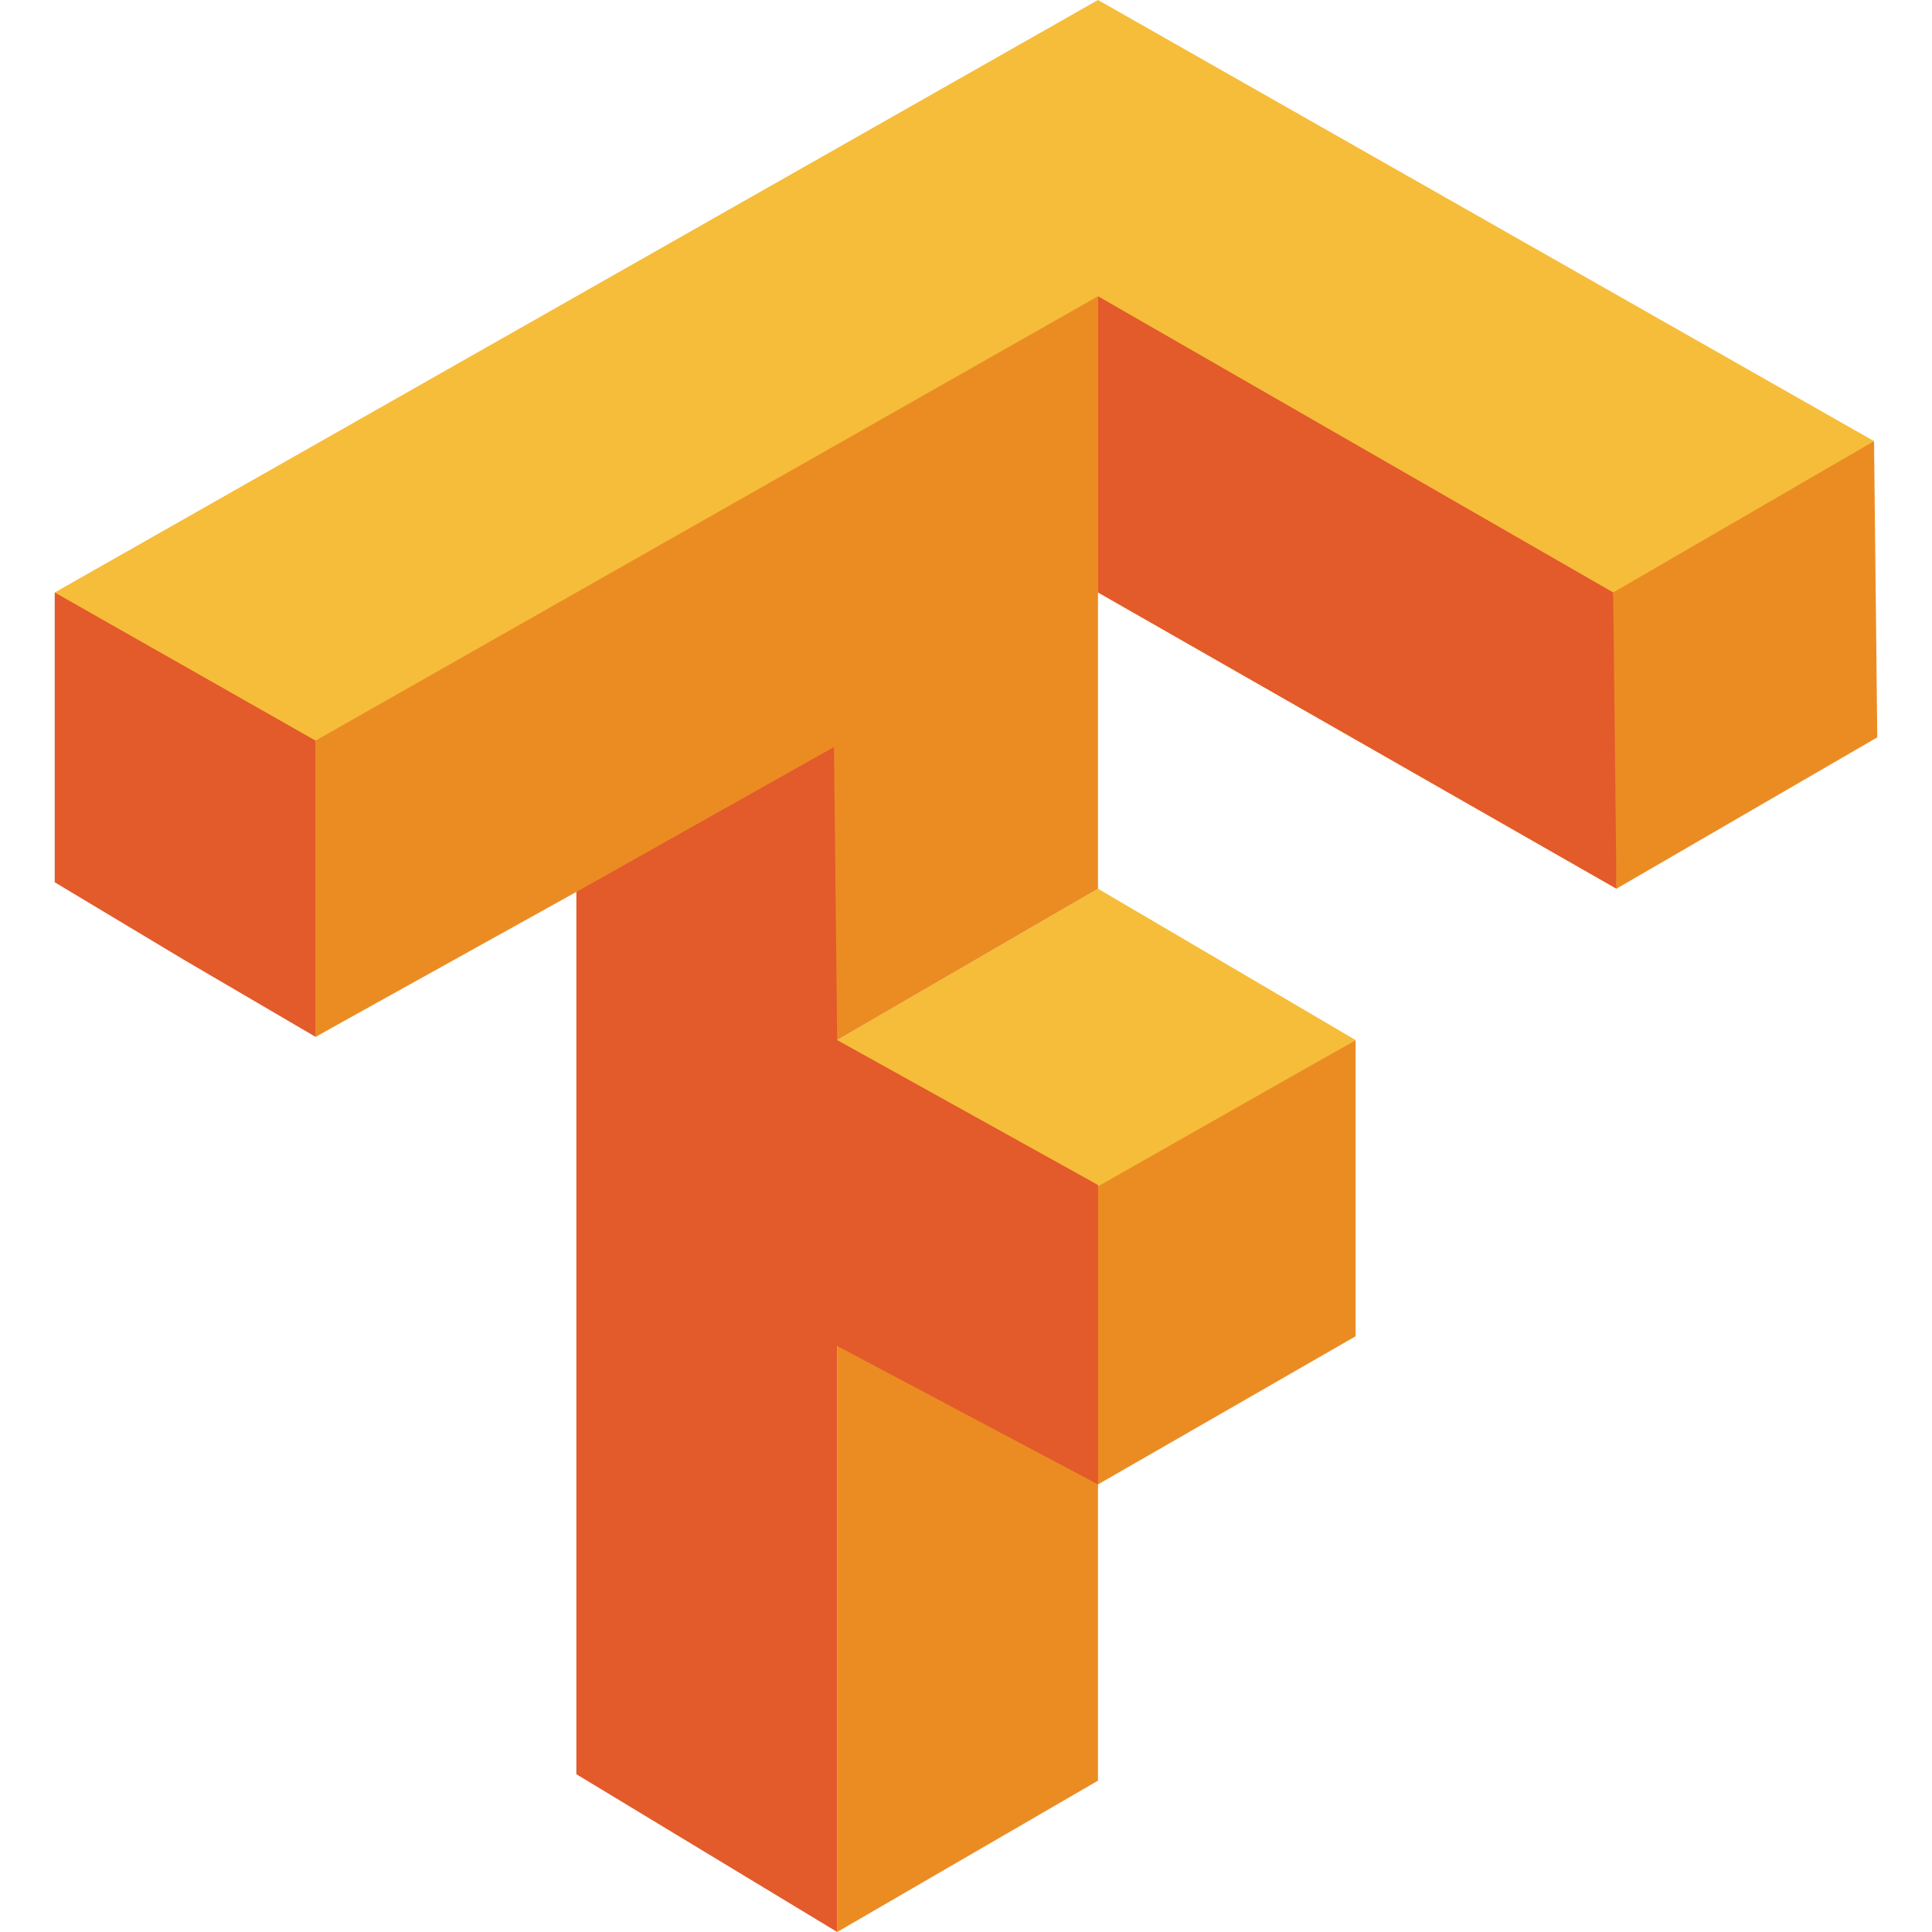
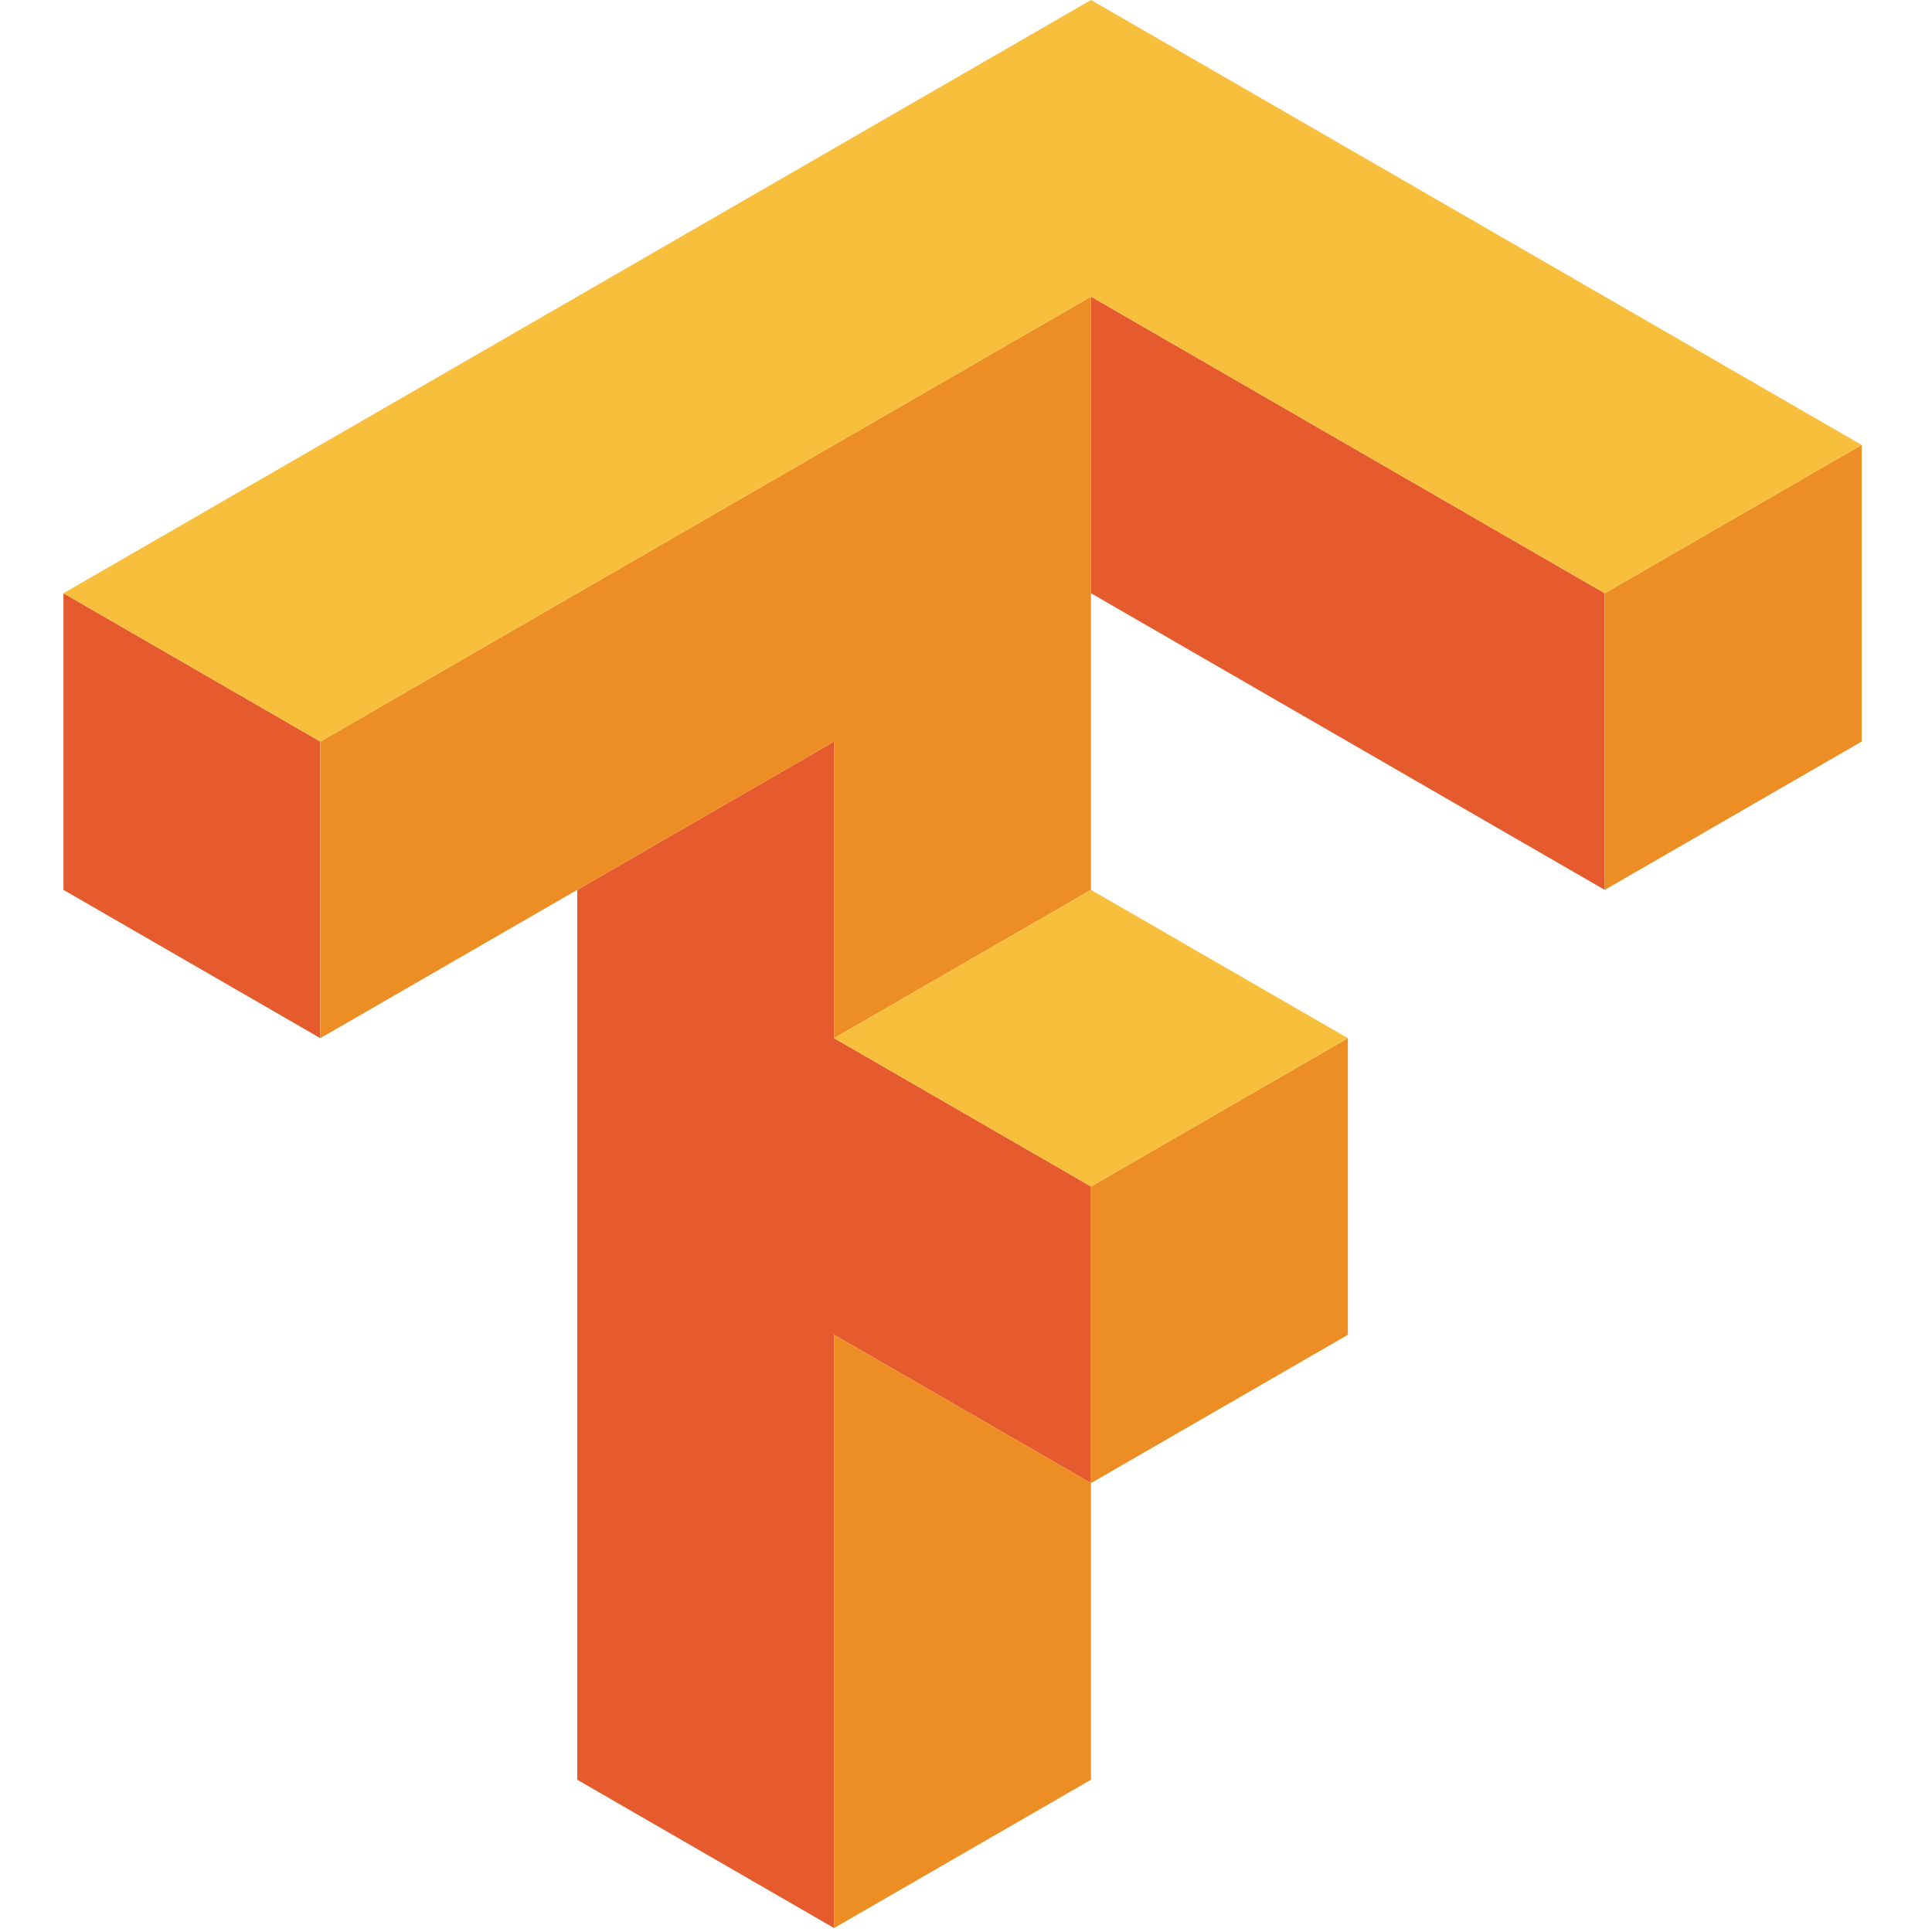
- <svg xmlns="http://www.w3.org/2000/svg" stroke-miterlimit="1.414" width="64" height="64" fill-rule="evenodd" stroke-linejoin="round">
-   <path d="M27.733 34.453l8.64-5.013 8.533 5.013-8.533 4.907-8.64-4.8zM1.813 19.627L36.373 0 62.08 14.613 53.547 29.44l-17.173-9.813-25.92 14.72z" fill="#f6bd3a" fill-rule="nonzero" />
-   <path d="M27.733 54.08v-9.813l8.533-4.907 8.64-4.907v9.813l-8.533 4.907v9.813L27.733 64zm0-19.627l-8.64-4.907-8.64 4.8v-9.813l25.92-14.72V29.44zm25.707-9.92v-4.907l8.64-5.013.107 9.813-8.64 5.013z" fill="#eb8c23" fill-rule="nonzero" />
-   <path d="M19.093 58.773V29.547l8.533-4.8.107 9.707 8.64 4.8v9.92l-8.64-4.587V64zM6.08 31.787l-4.267-2.56v-9.6l8.64 4.907v9.813l-4.373-2.56zm30.293-12.16V9.813l17.067 9.813.107 9.813-17.173-9.813z" fill="#e35a2b" fill-rule="nonzero" />
+ <svg xmlns="http://www.w3.org/2000/svg" width="800px" height="800px" viewBox="-9 0 274 274" version="1.1" preserveAspectRatio="xMidYMid">
+   <g>
+     <path d="M145.726,42.065 L145.726,84.135 L218.587,126.204 L218.587,84.135 L145.726,42.065 Z M-1.98726454e-07,84.135 L-1.98726454e-07,126.204 L36.43,147.235 L36.43,105.17 L-1.98726454e-07,84.135 Z M109.291,105.17 L72.861,126.204 L72.861,252.404 L109.291,273.439 L109.291,189.304 L145.726,210.339 L145.726,168.27 L109.291,147.235 L109.291,105.17 Z" fill="#E55B2D">
+ 
+ </path>
+     <path d="M145.726,42.065 L36.43,105.17 L36.43,147.235 L109.291,105.17 L109.291,147.235 L145.726,126.204 L145.726,42.065 Z M255.022,63.1 L218.587,84.135 L218.587,126.204 L255.022,105.17 L255.022,63.1 Z M182.157,147.235 L145.726,168.27 L145.726,210.339 L182.157,189.304 L182.157,147.235 Z M145.726,210.339 L109.291,189.304 L109.291,273.439 L145.726,252.404 L145.726,210.339 Z" fill="#ED8E24">
+ 
+ </path>
+     <path d="M145.726,-3.41864288e-05 L-1.98726454e-07,84.135 L36.43,105.17 L145.726,42.065 L218.587,84.135 L255.022,63.1 L145.726,-3.41864288e-05 Z M145.726,126.204 L109.291,147.235 L145.726,168.27 L182.157,147.235 L145.726,126.204 Z" fill="#F8BF3C">
+ 
+ </path>
+   </g>
</svg>
